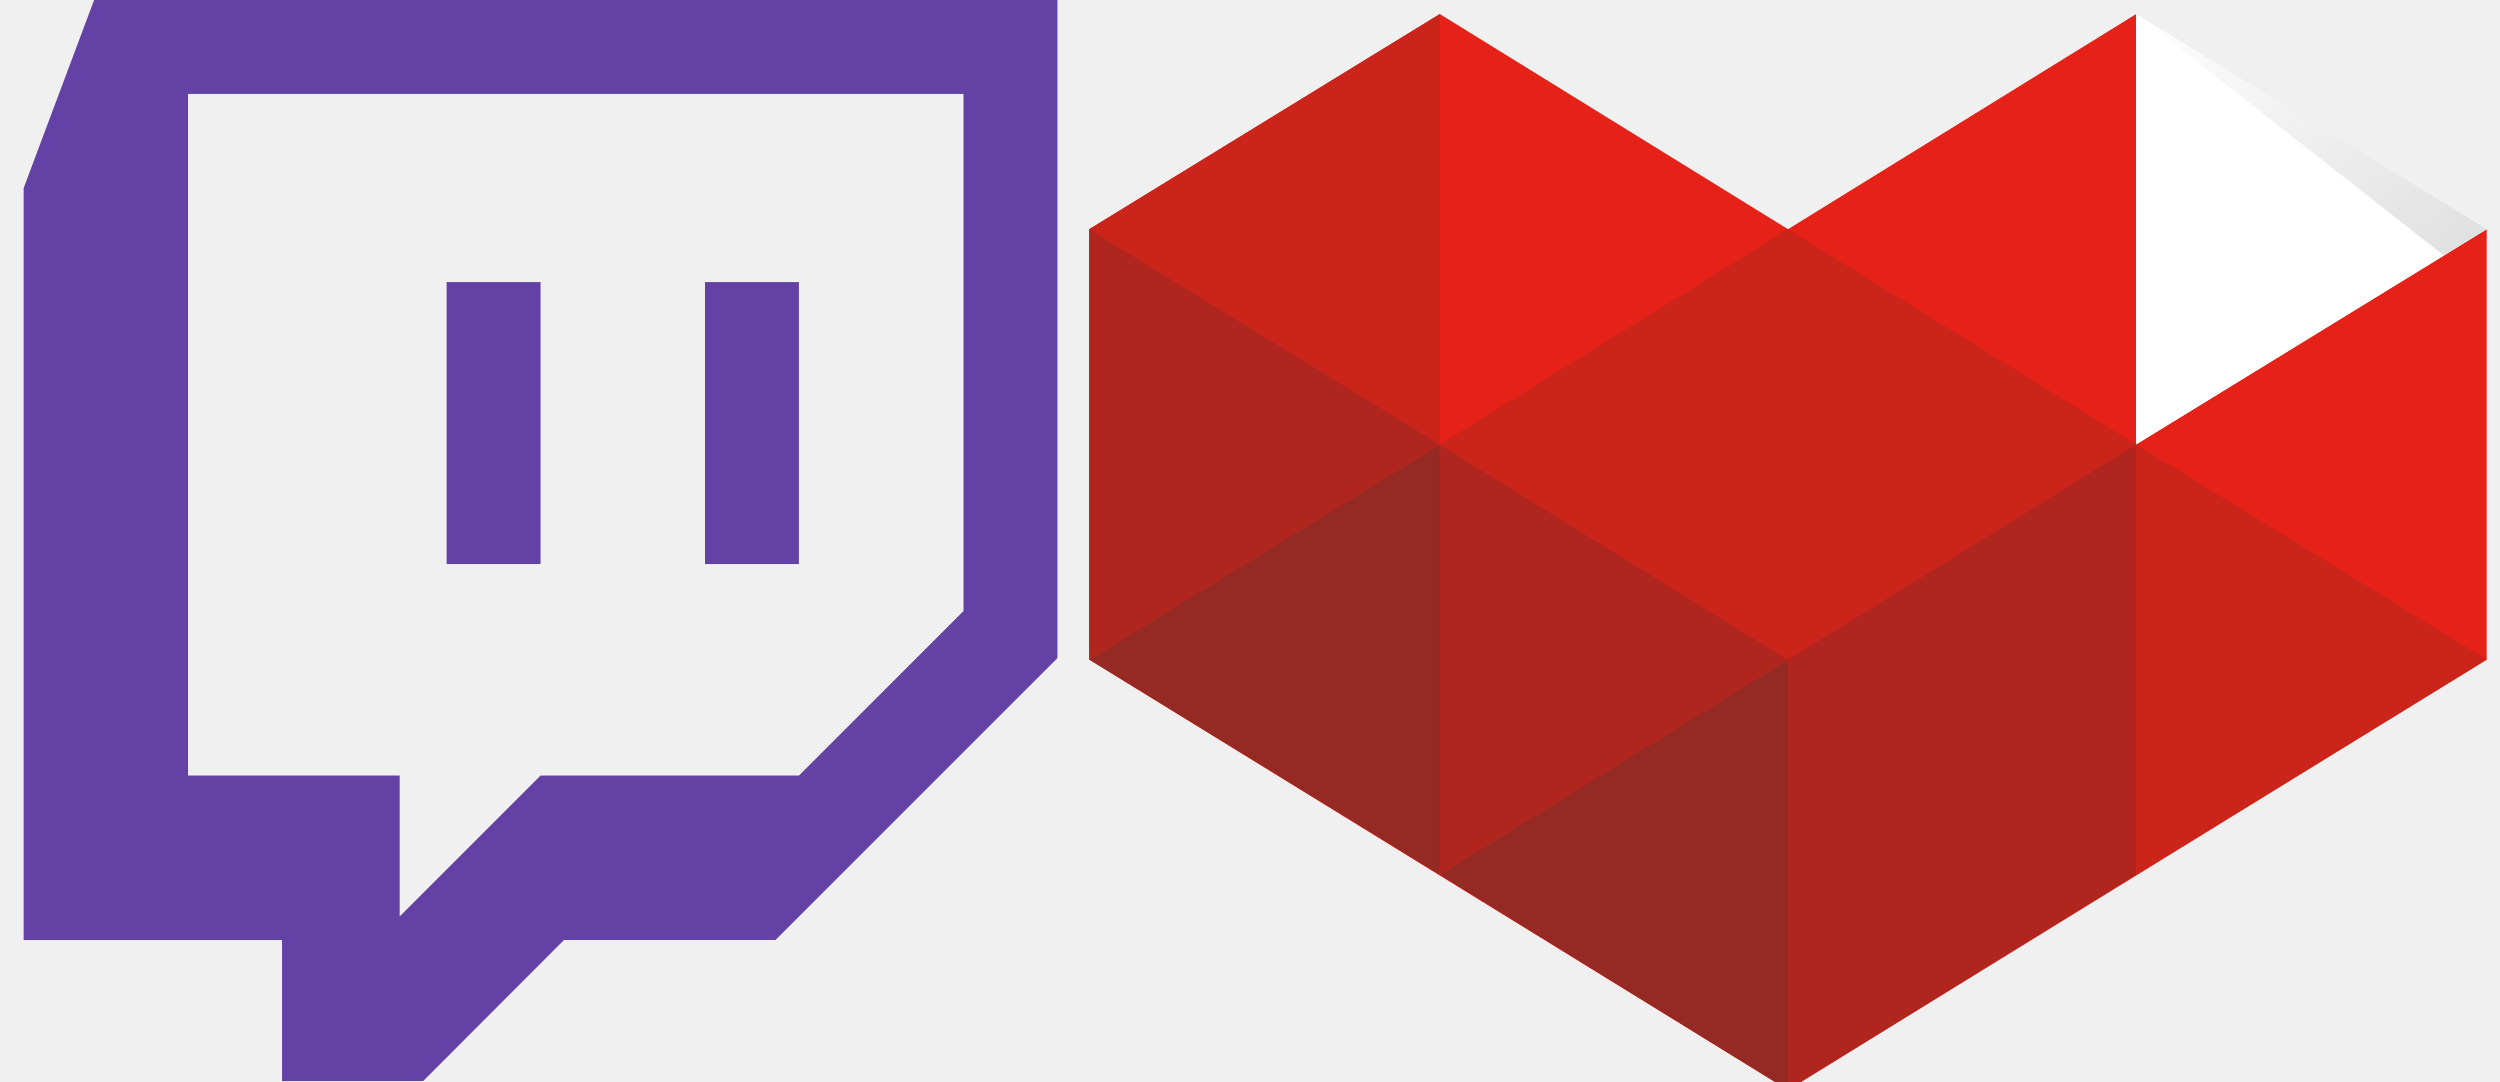
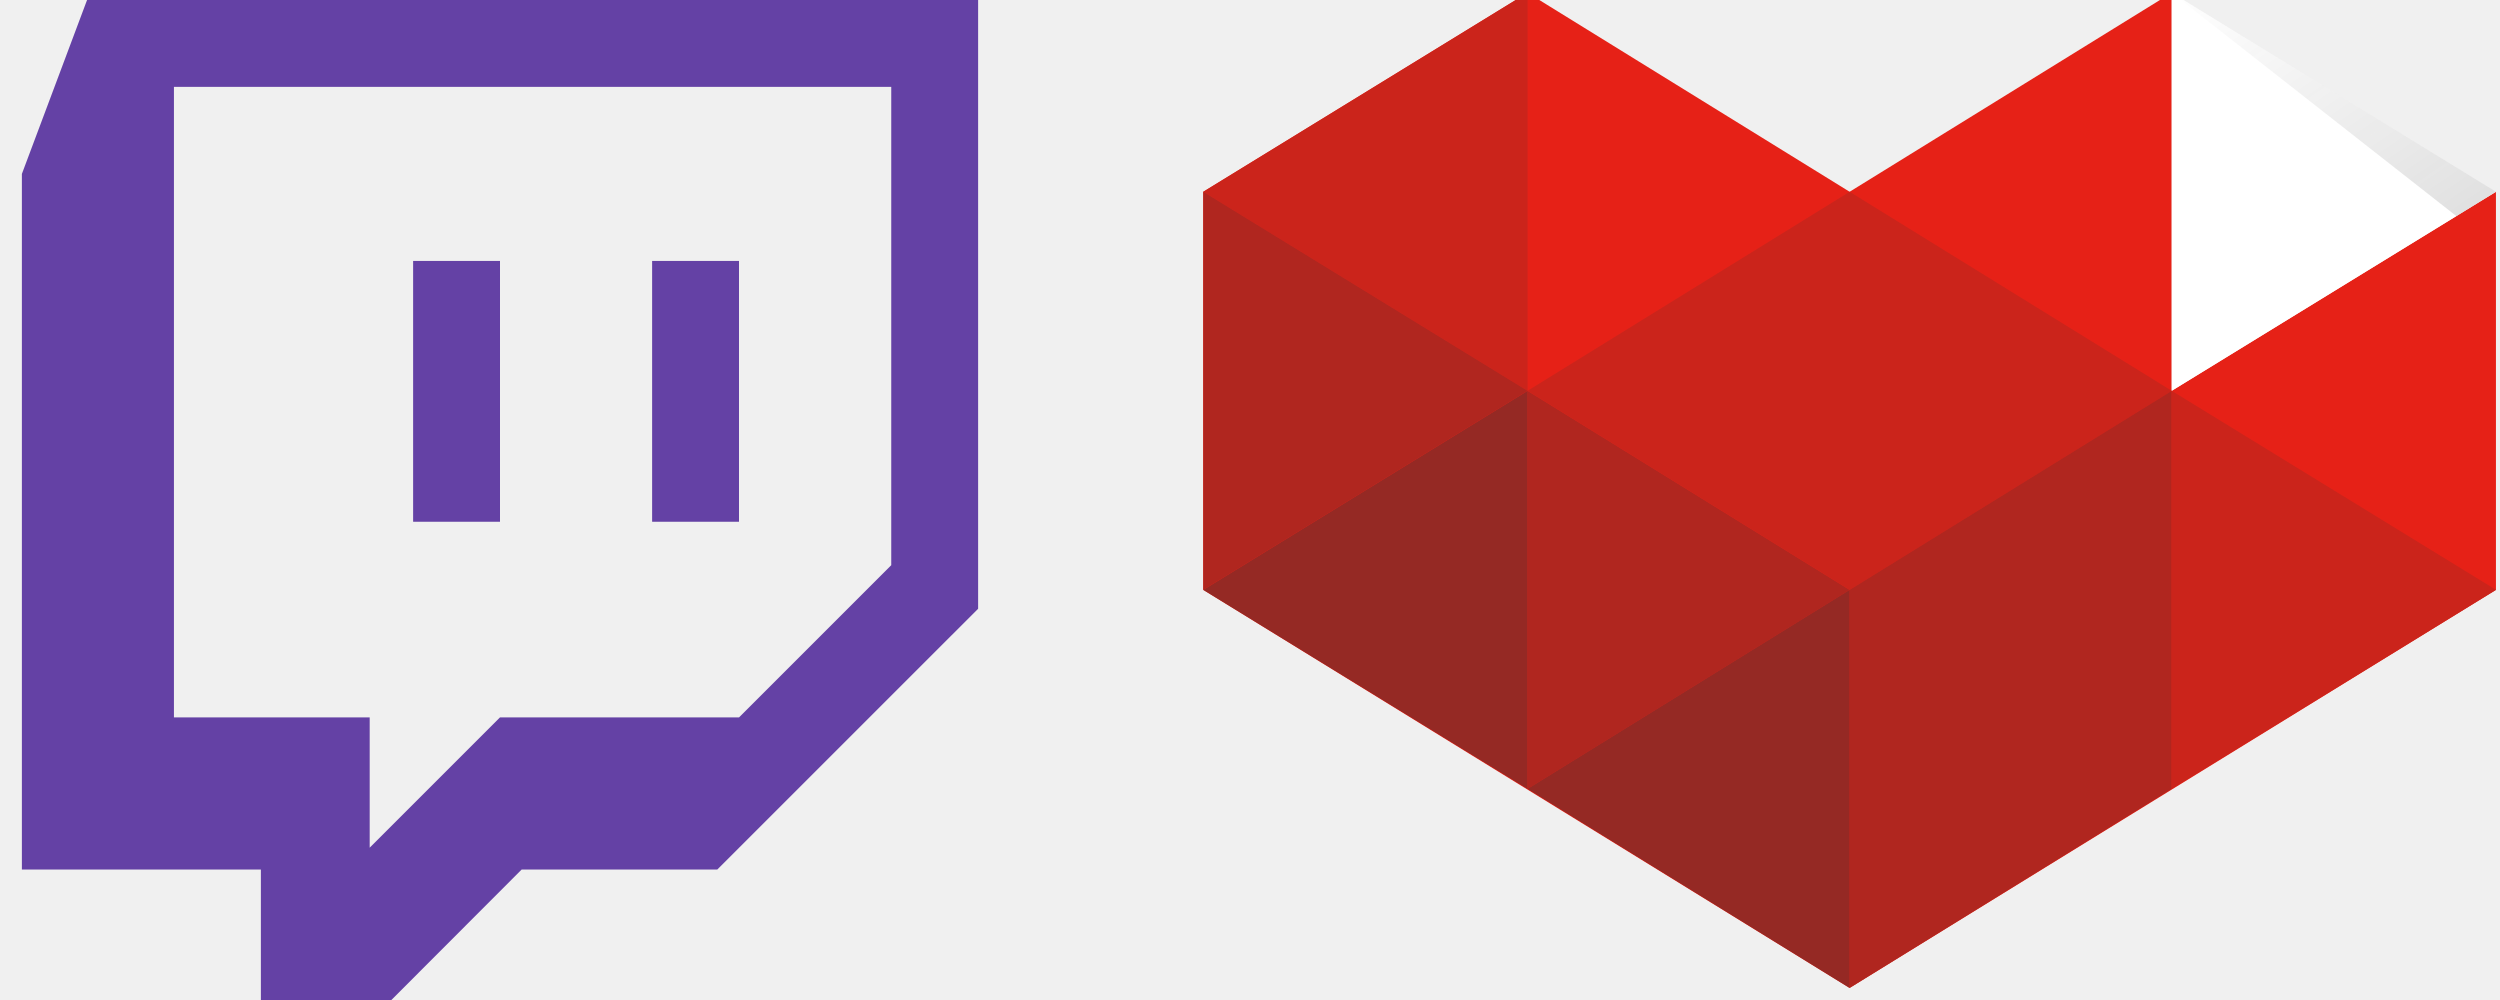
- <svg xmlns="http://www.w3.org/2000/svg" id="svg4343" stroke-linejoin="round" fill-rule="evenodd" height="16" width="37" version="1.1" stroke-miterlimit="1.414" clip-rule="evenodd" viewBox="0 0 37 16">
+ <svg xmlns="http://www.w3.org/2000/svg" id="svg4343" stroke-linejoin="round" fill-rule="evenodd" height="16" width="40" version="1.1" stroke-miterlimit="1.414" clip-rule="evenodd" viewBox="0 0 40 16">
  <defs id="defs4355">
    <linearGradient id="COLORED_LINEAR_GRADIENT_" y2="41.823" gradientUnits="userSpaceOnUse" x2="59.837" gradientTransform="scale(1.3032 .76734)" y1="0" x1="18.391" class="style-scope iron-icon">
      <stop id="stop4443" stop-color="#262626" stop-opacity="0" class="style-scope iron-icon" offset="0" />
      <stop id="stop4445" stop-color="#262626" class="style-scope iron-icon" offset="1" />
    </linearGradient>
  </defs>
  <style id="style4345">.lines{fill:#6441A5}</style>
  <g id="g4347" fill="#6441a5" fill-rule="nonzero">
    <path id="path4349" class="lines" d="m1.393 0-1.043 2.783v11.13h3.824v2.087h2.088l2.085-2.088h3.13l4.173-4.172v-9.74h-14.256zm1.39 1.39h11.477v7.653l-2.435 2.435h-3.825l-2.085 2.085v-2.085h-3.132v-10.088z" />
    <path id="path4351" class="lines" d="m6.61 8.348h1.39v-4.173h-1.39v4.173zm3.824 0h1.39v-4.173h-1.39v4.173z" />
  </g>
-   <g id="g4440" fill-rule="evenodd" class="style-scope iron-icon" transform="matrix(.64806 0 0 .75827 16.093 .20767)" display="block">
+   <g id="g4440" fill-rule="evenodd" class="style-scope iron-icon" transform="matrix(.64806 0 0 .75827 19.225 -.11635)" display="block">
    <path id="path4447" fill="#e62117" d="m23.952 8.4v-8.4l-7.952 4.2-7.952-4.2-8.007 4.2v8.4l15.958 8.4 15.958-8.4v-8.4l-8.007 4.2z" class="style-scope iron-icon" />
    <path id="path4449" fill="#b0261f" d="m8.049 8.4v8.4l7.952-4.2-7.952-4.2z" class="style-scope iron-icon" />
    <path id="path4451" fill="#cb241b" d="m16 4.2-7.952 4.2 7.952 4.2 7.952-4.2-7.952-4.2z" class="style-scope iron-icon" />
    <path id="path4453" fill="#cb241b" d="m8.049 0v8.4l-8.007-4.2 8.007-4.2z" class="style-scope iron-icon" />
    <path id="path4455" fill="#952924" d="m8.049 8.4v8.4l-8.007-4.2 8.007-4.2z" class="style-scope iron-icon" />
    <path id="path4457" fill="#b0261f" d="m16 12.6v8.4l7.952-4.2v-8.4l-7.952 4.2z" class="style-scope iron-icon" />
    <path id="path4459" fill="#952924" d="m16 12.6v8.4l-7.952-4.2 7.952-4.2z" class="style-scope iron-icon" />
    <path id="path4461" fill="#b0261f" d="m0.042 12.6v-8.4l8.007 4.2-8.007 4.2z" class="style-scope iron-icon" />
    <path id="path4463" fill="#fff" d="m23.952 0v8.4l8.006-4.2-8.006-4.2z" class="style-scope iron-icon" />
    <path id="path4465" fill="url(#COLORED_LINEAR_GRADIENT_)" d="m31.958 4.2-0.976 0.515-7.03-4.715 8.006 4.2z" class="style-scope iron-icon" />
    <path id="path4467" fill="#cb241b" d="m23.952 8.4v8.4l8.007-4.2-8.007-4.2z" class="style-scope iron-icon" />
  </g>
</svg>
